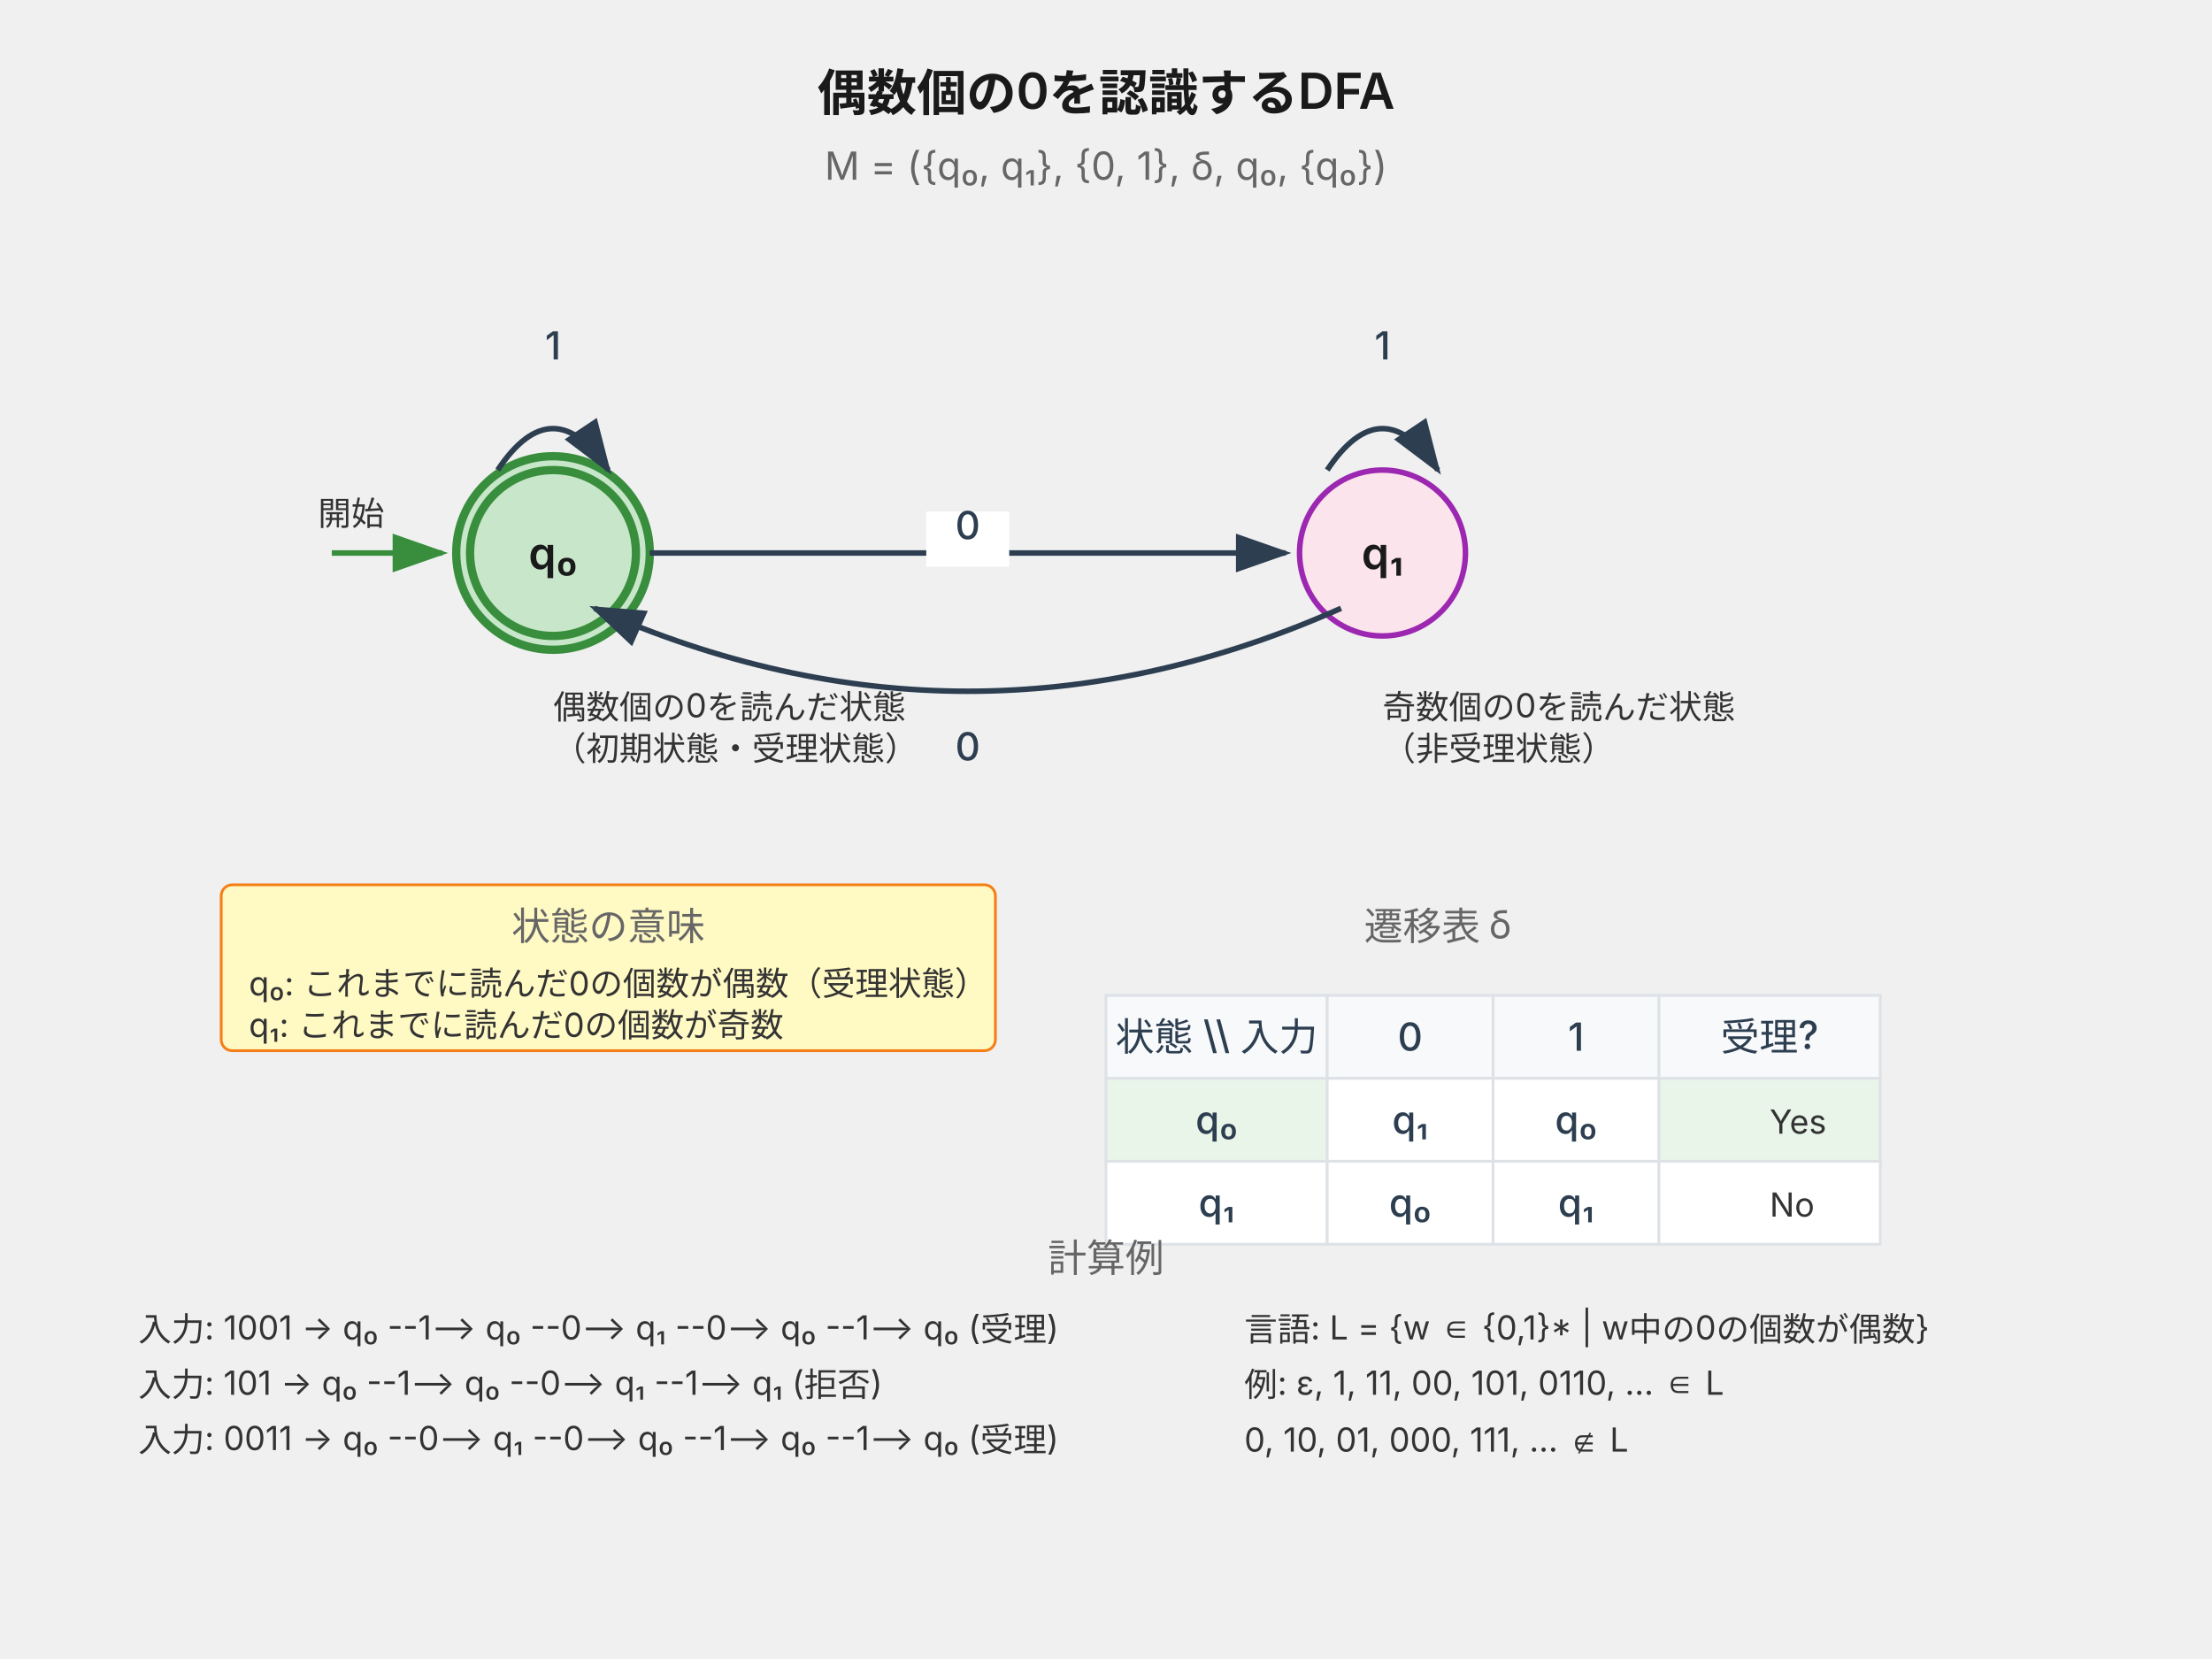
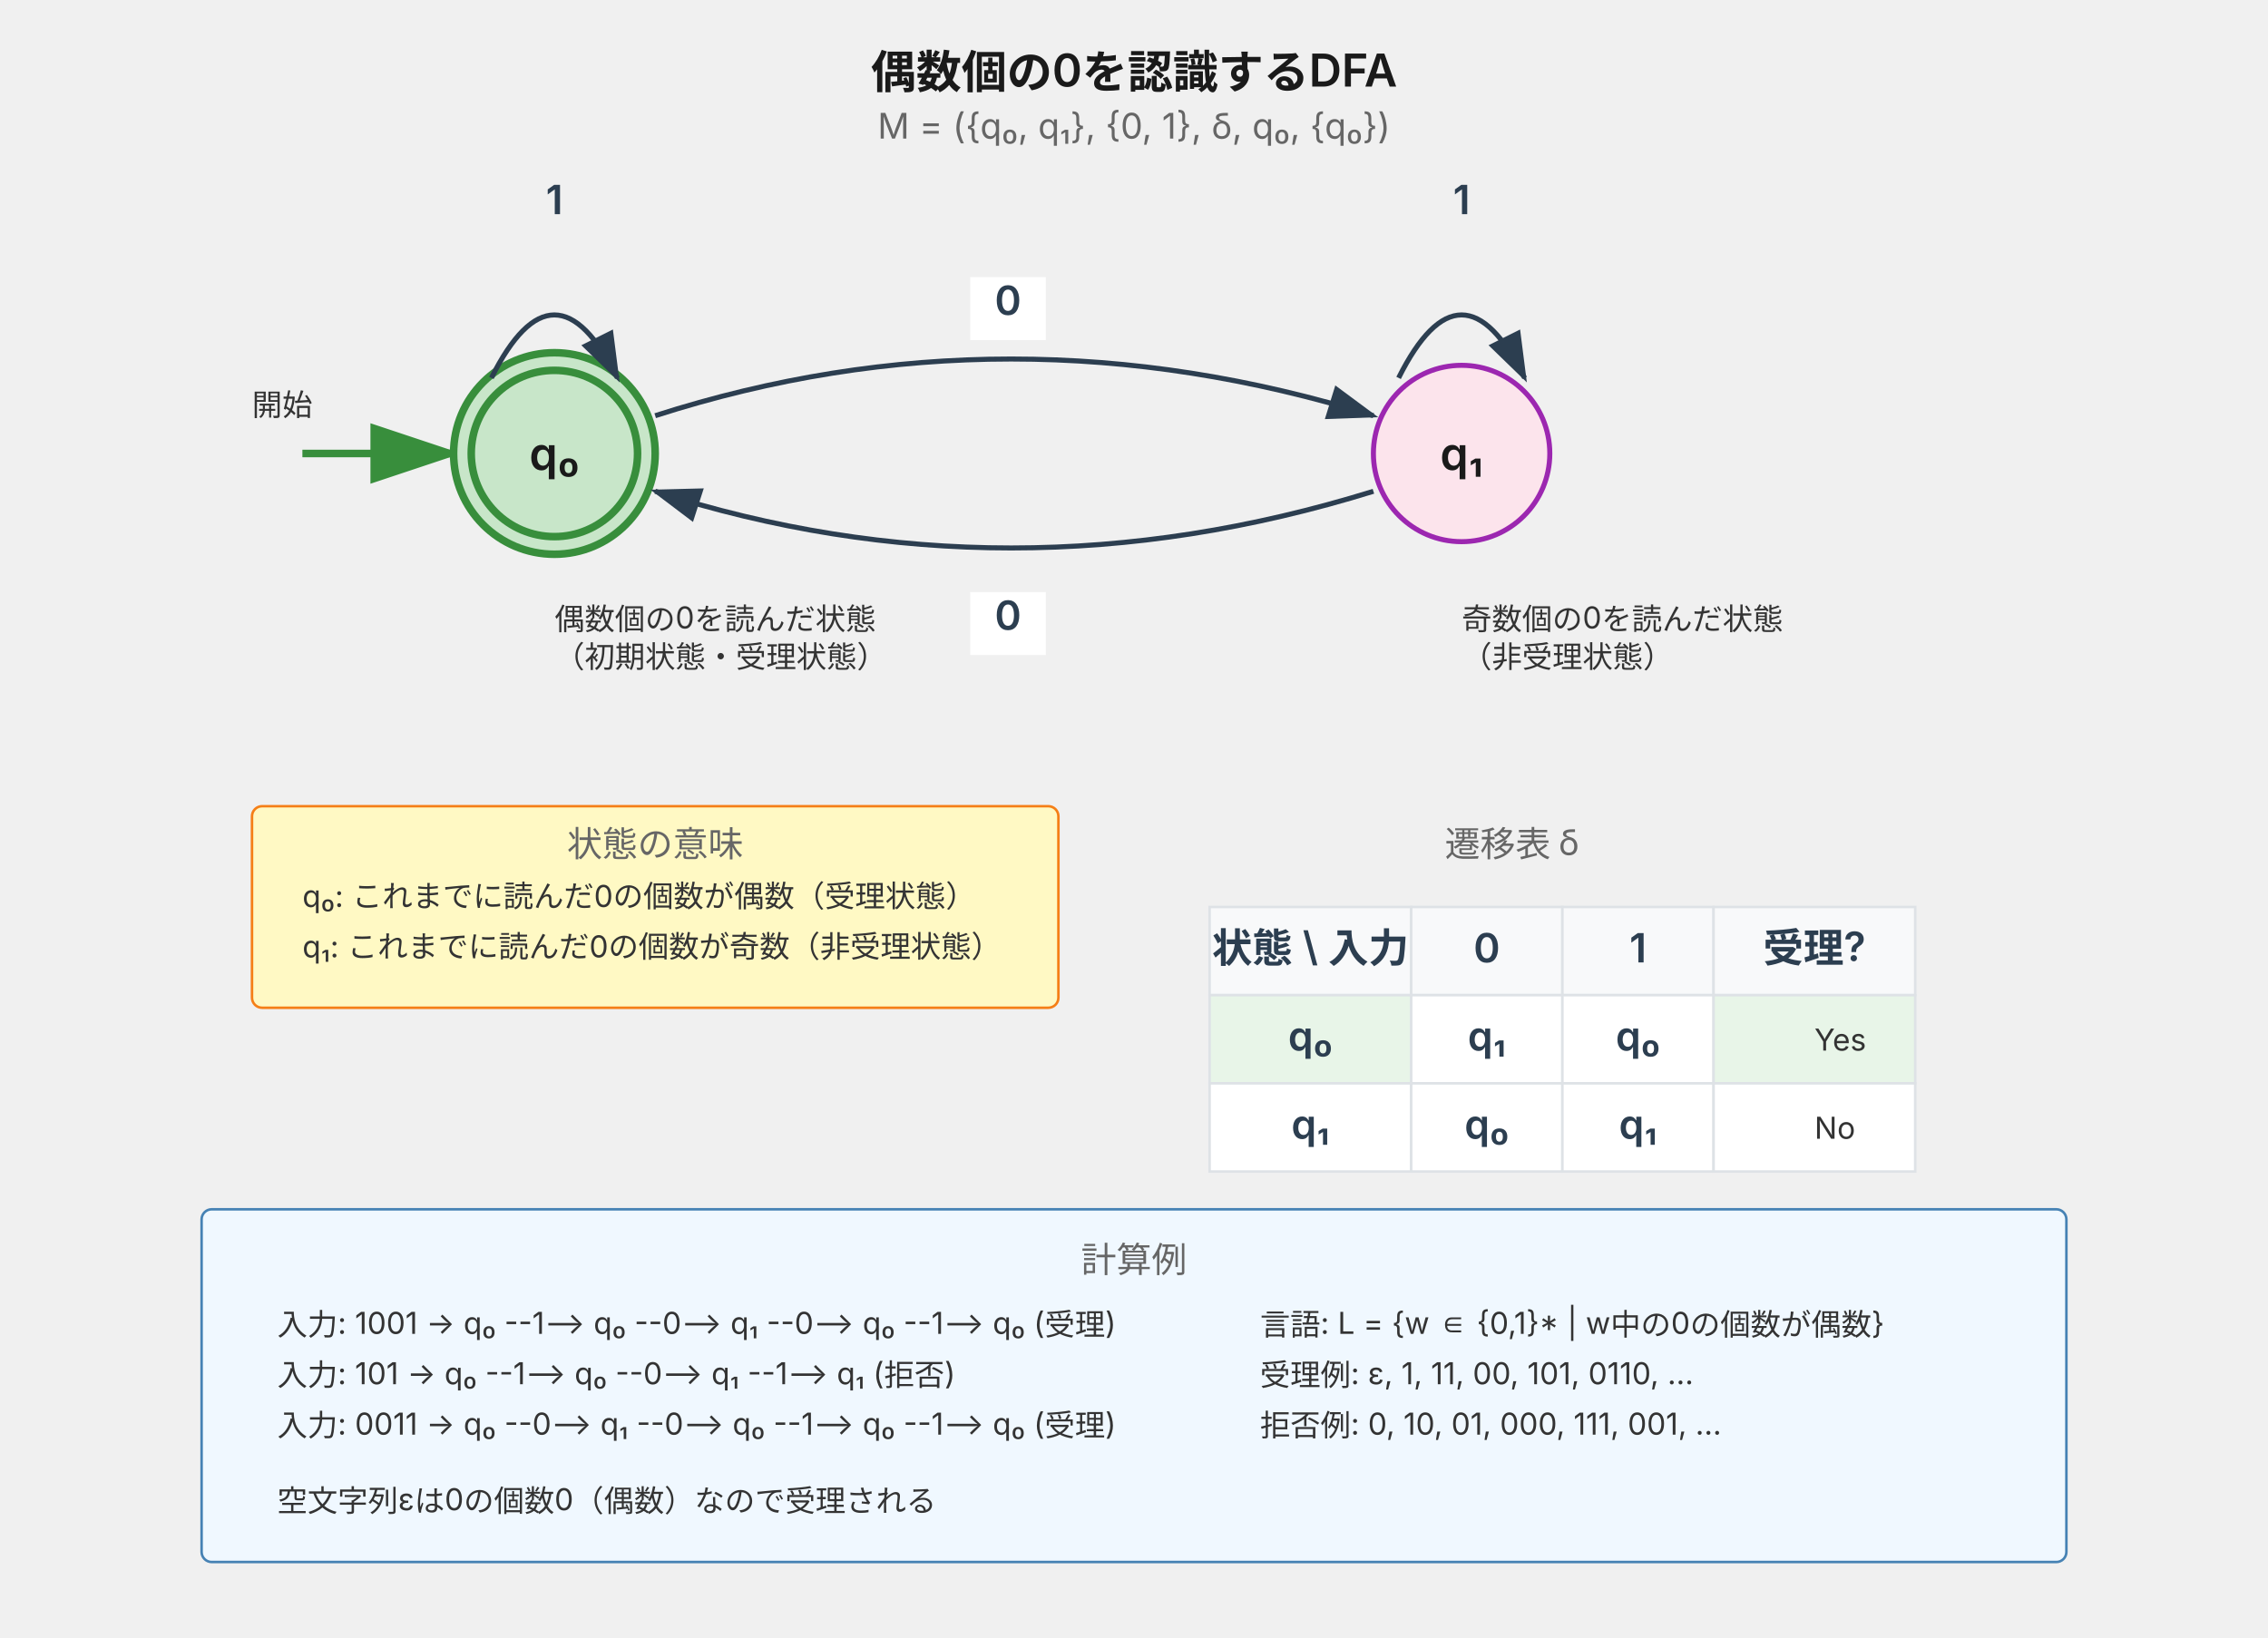
- <svg xmlns="http://www.w3.org/2000/svg" viewBox="0 0 800 600">
+ <svg xmlns="http://www.w3.org/2000/svg" viewBox="0 0 900 650">
  <defs>
    <style>
      .state-circle { 
        fill: #e3f2fd; 
        stroke: #1976d2; 
        stroke-width: 2px; 
      }
      
      .initial-accept-state { 
        fill: #c8e6c9; 
        stroke: #388e3c; 
        stroke-width: 3px; 
      }
      
      .reject-state { 
        fill: #fce4ec; 
        stroke: #9c27b0; 
        stroke-width: 2px; 
      }
      
      .state-label { 
        font-family: Inter, Helvetica, sans-serif;
-         font-size: 16px; 
+         font-size: 18px; 
        font-weight: 600; 
        text-anchor: middle; 
        dominant-baseline: central;
        fill: #1a1a1a;
      }
      
      .transition-arrow {
        stroke: #2c3e50;
        stroke-width: 2px;
        fill: none;
        marker-end: url(#arrowhead);
      }
      
      .self-loop-arrow {
        stroke: #2c3e50;
        stroke-width: 2px;
        fill: none;
        marker-end: url(#arrowhead);
      }
      
      .transition-label { 
        font-family: Inter, Helvetica, sans-serif;
-         font-size: 14px; 
-         font-weight: 500; 
+         font-size: 16px; 
+         font-weight: 600; 
        text-anchor: middle; 
        fill: #2c3e50;
      }
      
      .title { 
        font-family: Inter, Helvetica, sans-serif;
        font-size: 18px; 
        font-weight: 600; 
        text-anchor: middle; 
        fill: #1a1a1a;
      }
      
      .subtitle { 
        font-family: Inter, Helvetica, sans-serif;
        font-size: 14px; 
        font-weight: 400; 
        text-anchor: middle; 
        fill: #666;
      }
      
      .description { 
        font-family: Inter, Helvetica, sans-serif;
        font-size: 12px; 
        font-weight: 400; 
        text-anchor: start; 
        fill: #333;
      }
      
      .start-indicator {
        stroke: #388e3c;
-         stroke-width: 2px;
+         stroke-width: 3px;
        fill: none;
        marker-end: url(#start-arrow);
      }
      
      .note-box {
        fill: #fff9c4;
        stroke: #f57f17;
        stroke-width: 1px;
        rx: 4px;
        ry: 4px;
      }
+       
+       .table-cell {
+         stroke: #dee2e6;
+         stroke-width: 1px;
+       }
    </style>
    <marker id="arrowhead" markerWidth="10" markerHeight="7" refX="9" refY="3.5" orient="auto">
      <polygon points="0 0, 10 3.5, 0 7" fill="#2c3e50" />
    </marker>
-     <marker id="start-arrow" markerWidth="10" markerHeight="7" refX="9" refY="3.5" orient="auto">
-       <polygon points="0 0, 10 3.5, 0 7" fill="#388e3c" />
+     <marker id="start-arrow" markerWidth="12" markerHeight="8" refX="11" refY="4" orient="auto">
+       <polygon points="0 0, 12 4, 0 8" fill="#388e3c" />
    </marker>
  </defs>
-   <text x="400" y="40" class="title">偶数個の0を認識するDFA</text>
-   <text x="400" y="65" class="subtitle">M = ({q₀, q₁}, {0, 1}, δ, q₀, {q₀})</text>
-   <path d="M 120 200 L 160 200" class="start-indicator" />
-   <text x="115" y="190" class="description">開始</text>
-   <circle cx="200" cy="200" r="35" class="state-circle initial-accept-state" />
-   <circle cx="200" cy="200" r="30" class="state-circle initial-accept-state" />
-   <text x="200" y="200" class="state-label">q₀</text>
-   <text x="200" y="260" class="description">偶数個の0を読んだ状態</text>
-   <text x="200" y="275" class="description">（初期状態・受理状態）</text>
-   <circle cx="500" cy="200" r="30" class="state-circle reject-state" />
-   <text x="500" y="200" class="state-label">q₁</text>
-   <text x="500" y="260" class="description">奇数個の0を読んだ状態</text>
-   <text x="500" y="275" class="description">（非受理状態）</text>
-   <path d="M 235 200 L 465 200" class="transition-arrow" />
-   <rect x="335" y="185" width="30" height="20" fill="white" stroke="none" />
-   <text x="350" y="195" class="transition-label">0</text>
-   <path d="M 485 220 Q 350 280 215 220" class="transition-arrow" />
-   <text x="350" y="275" class="transition-label">0</text>
-   <path d="M 180 170 Q 200 140 220 170" class="self-loop-arrow" />
-   <text x="200" y="130" class="transition-label">1</text>
-   <path d="M 480 170 Q 500 140 520 170" class="self-loop-arrow" />
-   <text x="500" y="130" class="transition-label">1</text>
-   <rect x="80" y="320" width="280" height="60" class="note-box" />
-   <text x="220" y="340" class="subtitle">状態の意味</text>
-   <text x="90" y="360" class="description">q₀: これまでに読んだ0の個数が偶数（受理状態）</text>
-   <text x="90" y="375" class="description">q₁: これまでに読んだ0の個数が奇数</text>
-   <g transform="translate(400, 320)">
+   <text x="450" y="35" class="title">偶数個の0を認識するDFA</text>
+   <text x="450" y="55" class="subtitle">M = ({q₀, q₁}, {0, 1}, δ, q₀, {q₀})</text>
+   <path d="M 120 180 L 180 180" class="start-indicator" />
+   <text x="100" y="165" class="description">開始</text>
+   <circle cx="220" cy="180" r="40" class="state-circle initial-accept-state" />
+   <circle cx="220" cy="180" r="33" class="state-circle initial-accept-state" />
+   <text x="220" y="180" class="state-label">q₀</text>
+   <text x="220" y="250" class="description" text-anchor="middle">偶数個の0を読んだ状態</text>
+   <text x="220" y="265" class="description" text-anchor="middle">（初期状態・受理状態）</text>
+   <circle cx="580" cy="180" r="35" class="state-circle reject-state" />
+   <text x="580" y="180" class="state-label">q₁</text>
+   <text x="580" y="250" class="description" text-anchor="middle">奇数個の0を読んだ状態</text>
+   <text x="580" y="265" class="description" text-anchor="middle">（非受理状態）</text>
+   <path d="M 260 165 Q 400 120 545 165" class="transition-arrow" />
+   <rect x="385" y="110" width="30" height="25" fill="white" stroke="none" />
+   <text x="400" y="125" class="transition-label">0</text>
+   <path d="M 545 195 Q 400 240 260 195" class="transition-arrow" />
+   <rect x="385" y="235" width="30" height="25" fill="white" stroke="none" />
+   <text x="400" y="250" class="transition-label">0</text>
+   <path d="M 195 150 Q 220 100 245 150" class="self-loop-arrow" />
+   <text x="220" y="85" class="transition-label">1</text>
+   <path d="M 555 150 Q 580 100 605 150" class="self-loop-arrow" />
+   <text x="580" y="85" class="transition-label">1</text>
+   <rect x="100" y="320" width="320" height="80" class="note-box" />
+   <text x="260" y="340" class="subtitle">状態の意味</text>
+   <text x="120" y="360" class="description">q₀: これまでに読んだ0の個数が偶数（受理状態）</text>
+   <text x="120" y="380" class="description">q₁: これまでに読んだ0の個数が奇数（非受理状態）</text>
+   <g transform="translate(480, 320)">
    <text x="120" y="20" class="subtitle">遷移表 δ</text>
-     <rect x="0" y="40" width="80" height="30" fill="#f8f9fa" stroke="#dee2e6" stroke-width="1" />
-     <rect x="80" y="40" width="60" height="30" fill="#f8f9fa" stroke="#dee2e6" stroke-width="1" />
-     <rect x="140" y="40" width="60" height="30" fill="#f8f9fa" stroke="#dee2e6" stroke-width="1" />
-     <rect x="200" y="40" width="80" height="30" fill="#f8f9fa" stroke="#dee2e6" stroke-width="1" />
-     <text x="40" y="60" class="transition-label">状態 \\ 入力</text>
-     <text x="110" y="60" class="transition-label">0</text>
-     <text x="170" y="60" class="transition-label">1</text>
-     <text x="240" y="60" class="transition-label">受理?</text>
-     <rect x="0" y="70" width="80" height="30" fill="#e8f5e8" stroke="#dee2e6" stroke-width="1" />
-     <rect x="80" y="70" width="60" height="30" fill="white" stroke="#dee2e6" stroke-width="1" />
-     <rect x="140" y="70" width="60" height="30" fill="white" stroke="#dee2e6" stroke-width="1" />
-     <rect x="200" y="70" width="80" height="30" fill="#e8f5e8" stroke="#dee2e6" stroke-width="1" />
-     <text x="40" y="90" class="transition-label">q₀</text>
-     <text x="110" y="90" class="transition-label">q₁</text>
-     <text x="170" y="90" class="transition-label">q₀</text>
-     <text x="240" y="90" class="description">Yes</text>
-     <rect x="0" y="100" width="80" height="30" fill="white" stroke="#dee2e6" stroke-width="1" />
-     <rect x="80" y="100" width="60" height="30" fill="white" stroke="#dee2e6" stroke-width="1" />
-     <rect x="140" y="100" width="60" height="30" fill="white" stroke="#dee2e6" stroke-width="1" />
-     <rect x="200" y="100" width="80" height="30" fill="white" stroke="#dee2e6" stroke-width="1" />
-     <text x="40" y="120" class="transition-label">q₁</text>
-     <text x="110" y="120" class="transition-label">q₀</text>
-     <text x="170" y="120" class="transition-label">q₁</text>
-     <text x="240" y="120" class="description">No</text>
+     <rect x="0" y="40" width="80" height="35" fill="#f8f9fa" class="table-cell" />
+     <rect x="80" y="40" width="60" height="35" fill="#f8f9fa" class="table-cell" />
+     <rect x="140" y="40" width="60" height="35" fill="#f8f9fa" class="table-cell" />
+     <rect x="200" y="40" width="80" height="35" fill="#f8f9fa" class="table-cell" />
+     <text x="40" y="62" class="transition-label" text-anchor="middle">状態 \ 入力</text>
+     <text x="110" y="62" class="transition-label" text-anchor="middle">0</text>
+     <text x="170" y="62" class="transition-label" text-anchor="middle">1</text>
+     <text x="240" y="62" class="transition-label" text-anchor="middle">受理?</text>
+     <rect x="0" y="75" width="80" height="35" fill="#e8f5e8" class="table-cell" />
+     <rect x="80" y="75" width="60" height="35" fill="white" class="table-cell" />
+     <rect x="140" y="75" width="60" height="35" fill="white" class="table-cell" />
+     <rect x="200" y="75" width="80" height="35" fill="#e8f5e8" class="table-cell" />
+     <text x="40" y="97" class="transition-label" text-anchor="middle">q₀</text>
+     <text x="110" y="97" class="transition-label" text-anchor="middle">q₁</text>
+     <text x="170" y="97" class="transition-label" text-anchor="middle">q₀</text>
+     <text x="240" y="97" class="description" text-anchor="middle">Yes</text>
+     <rect x="0" y="110" width="80" height="35" fill="white" class="table-cell" />
+     <rect x="80" y="110" width="60" height="35" fill="white" class="table-cell" />
+     <rect x="140" y="110" width="60" height="35" fill="white" class="table-cell" />
+     <rect x="200" y="110" width="80" height="35" fill="white" class="table-cell" />
+     <text x="40" y="132" class="transition-label" text-anchor="middle">q₁</text>
+     <text x="110" y="132" class="transition-label" text-anchor="middle">q₀</text>
+     <text x="170" y="132" class="transition-label" text-anchor="middle">q₁</text>
+     <text x="240" y="132" class="description" text-anchor="middle">No</text>
  </g>
-   <g transform="translate(50, 460)">
-     <text x="350" y="0" class="subtitle">計算例</text>
-     <text x="0" y="25" class="description">入力: 1001 → q₀ --1--&gt; q₀ --0--&gt; q₁ --0--&gt; q₀ --1--&gt; q₀ (受理)</text>
-     <text x="0" y="45" class="description">入力: 101 → q₀ --1--&gt; q₀ --0--&gt; q₁ --1--&gt; q₁ (拒否)</text>
-     <text x="0" y="65" class="description">入力: 0011 → q₀ --0--&gt; q₁ --0--&gt; q₀ --1--&gt; q₀ --1--&gt; q₀ (受理)</text>
-     <text x="400" y="25" class="description">言語: L = {w ∈ {0,1}* | w中の0の個数が偶数}</text>
-     <text x="400" y="45" class="description">例: ε, 1, 11, 00, 101, 0110, ... ∈ L</text>
-     <text x="400" y="65" class="description">　　0, 10, 01, 000, 111, ... ∉ L</text>
+   <g transform="translate(80, 480)">
+     <rect x="0" y="0" width="740" height="140" style="fill: #f0f8ff; stroke: #4682b4; stroke-width: 1px; rx: 4px;" />
+     <text x="370" y="25" class="subtitle">計算例</text>
+     <text x="30" y="50" class="description">入力: 1001 → q₀ --1--&gt; q₀ --0--&gt; q₁ --0--&gt; q₀ --1--&gt; q₀ (受理)</text>
+     <text x="30" y="70" class="description">入力: 101  → q₀ --1--&gt; q₀ --0--&gt; q₁ --1--&gt; q₁ (拒否)</text>
+     <text x="30" y="90" class="description">入力: 0011 → q₀ --0--&gt; q₁ --0--&gt; q₀ --1--&gt; q₀ --1--&gt; q₀ (受理)</text>
+     <text x="420" y="50" class="description">言語: L = {w ∈ {0,1}* | w中の0の個数が偶数}</text>
+     <text x="420" y="70" class="description">受理例: ε, 1, 11, 00, 101, 0110, ...</text>
+     <text x="420" y="90" class="description">拒否例: 0, 10, 01, 000, 111, 001, ...</text>
+     <text x="30" y="120" class="description">空文字列εは0の個数0（偶数）なので受理される</text>
  </g>
</svg>
